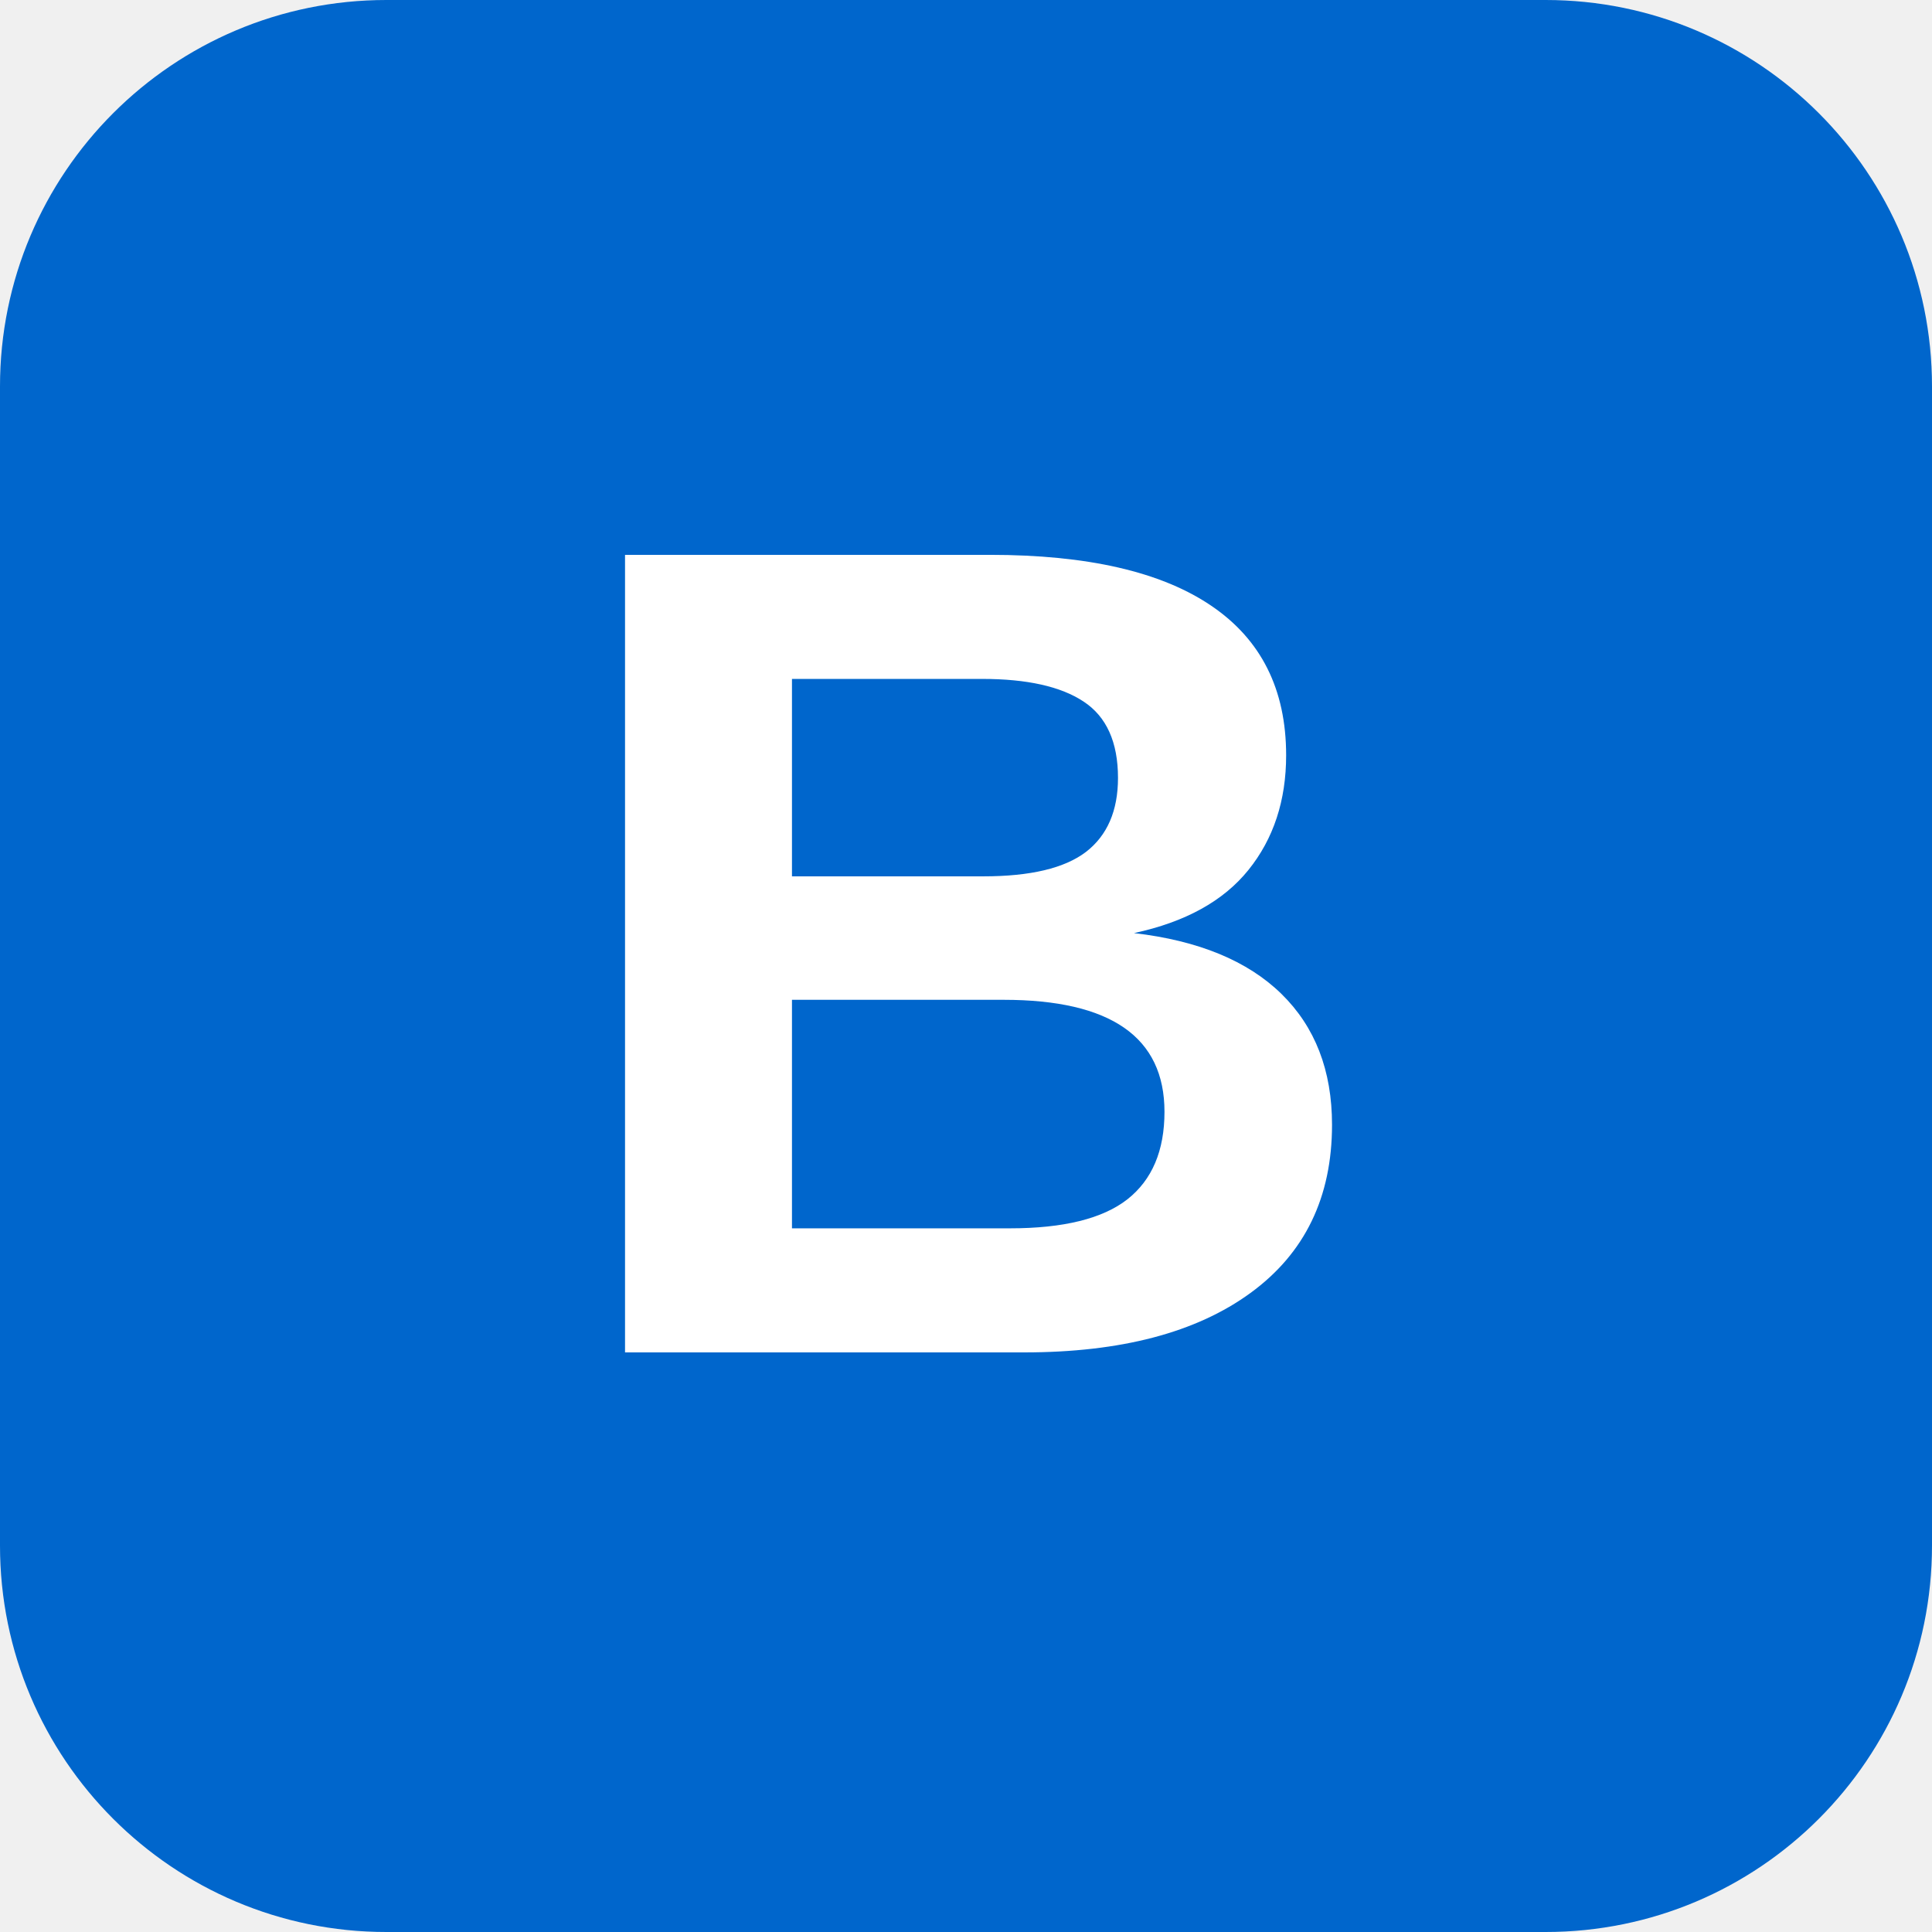
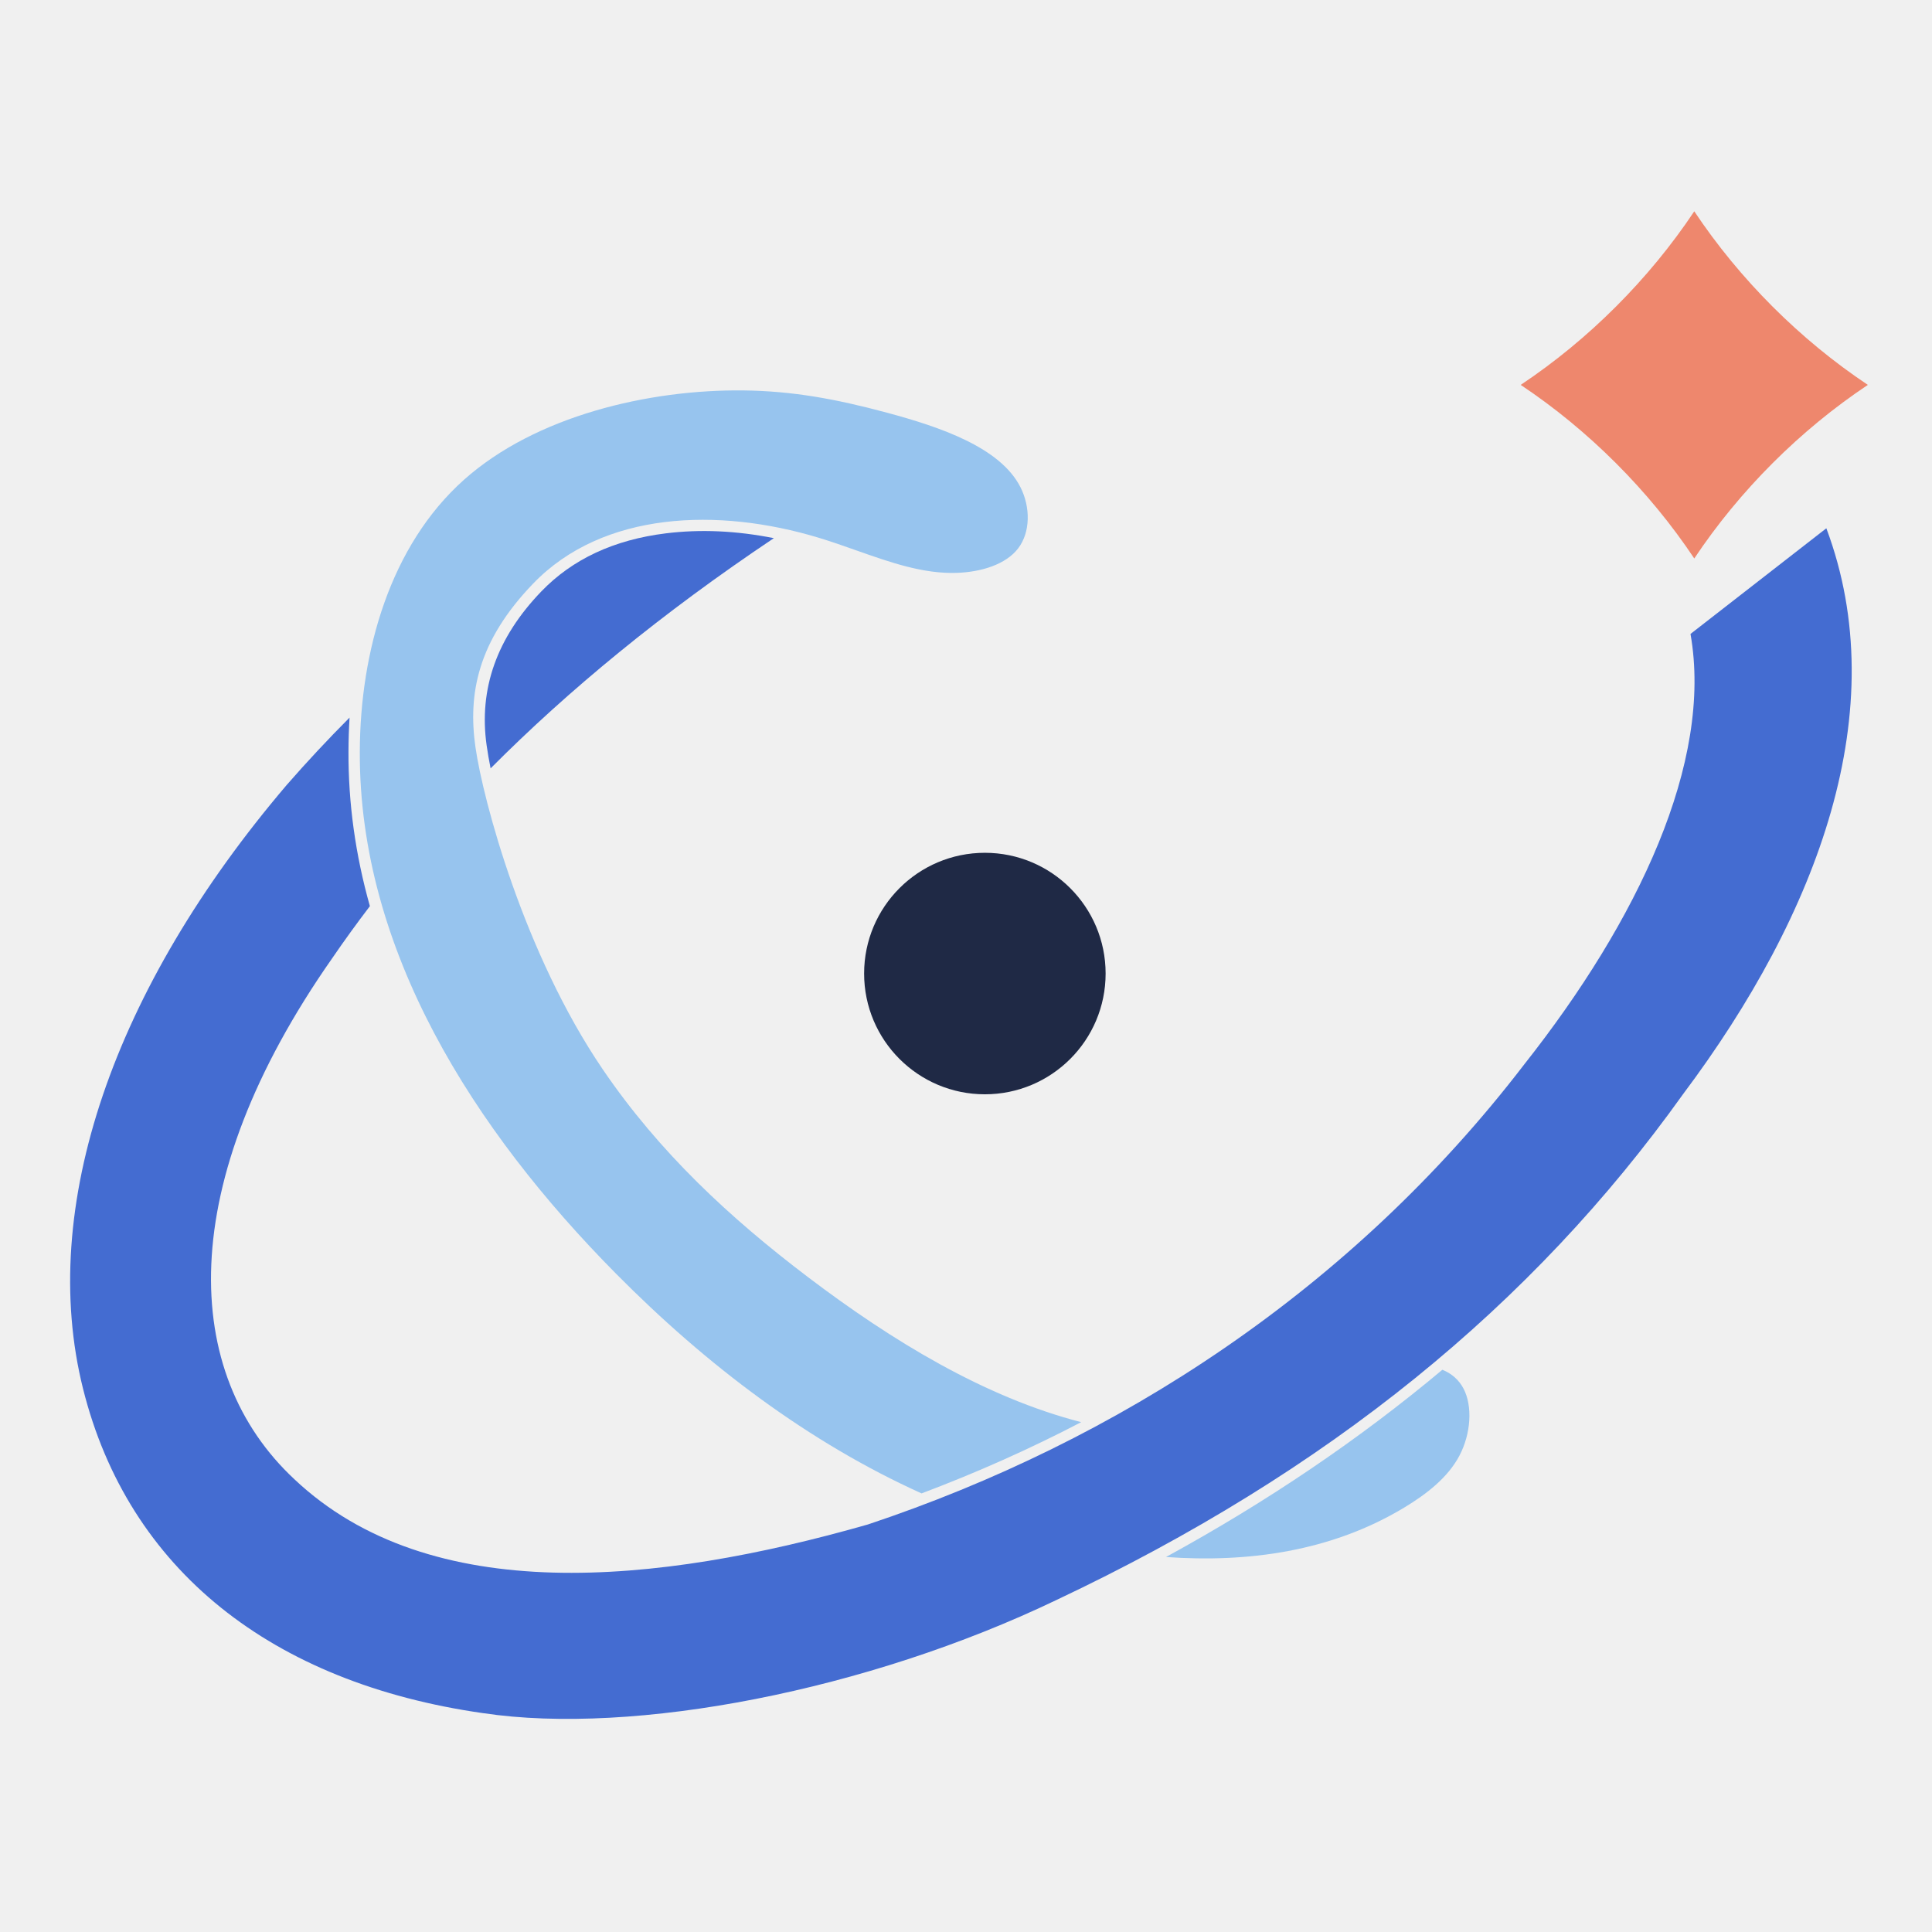
- <svg xmlns="http://www.w3.org/2000/svg" viewBox="0 0 100 100">
-   <rect width="100" height="100" fill="#06c" rx="20" />
-   <text x="50" y="70" fill="#fff" font-family="Arial, sans-serif" font-size="60" font-weight="bold" text-anchor="middle">B</text>
+ <svg xmlns="http://www.w3.org/2000/svg" width="256" height="256" aria-labelledby="title desc" viewBox="88 114 256 256">
+   <path fill="#ee876d" fill-rule="evenodd" d="M312.5 142c6 9 14 17 23 23-9 6-17 14-23 23-6-9-14-17-23-23 9-6 17-14 23-23" />
+   <circle cx="218.5" cy="243" r="16" fill="#1f2945" />
+   <path fill="#446cd1" d="M137.012 234.07A165 165 0 0 0 132 241c-21 30-20 55-5 69 18 17 48 14 76 6 33-11 64-31 87-61 15-19 25-40 22-57l18-14c9 24-1 51-19 75-20 28-47 50-83 67-25 12-56 18-76 15-28-4-47-19-53-43s4-53 27-80a185 185 0 0 1 8.318-8.913q-.134 2.196-.143 4.496-.042 10.265 2.837 20.488m15.995-18.258q-.316-1.582-.522-3.024-1.606-11.243 7.246-20.425 6.189-6.418 16.502-7.693 6.843-.846 14.308.637c-14.824 9.922-27.224 20.146-37.534 30.505" />
+   <path fill="#97c4ee" d="M210.113 311.884c-14.906-6.733-28.443-16.947-40.494-29.12-18.844-19.034-34.05-42.857-33.944-69.175.054-13.326 4.034-27.291 13.79-36.003 9.512-8.494 24.516-11.993 37.031-11.853 6.419.073 12.183 1.102 19.091 2.966 6.908 1.863 14.959 4.56 17.632 9.865 1.334 2.65 1.328 5.949-.305 8.093s-4.895 3.134-8.099 3.249c-4.465.16-8.818-1.377-13.315-2.964-1.642-.58-3.303-1.167-4.996-1.68-13.324-4.039-28.606-3.53-37.853 6.06C151.254 198.994 150 206 151 213s6.398 27.316 16.872 42.702c7.481 10.99 16.823 19.662 27.19 27.522 11.108 8.423 23.394 15.913 36.201 19.22q-10.104 5.276-21.15 9.44m69.008-16.383c1.2.48 2.185 1.319 2.802 2.494 1.218 2.324.994 5.96-.535 8.875-1.53 2.915-4.365 5.108-7.325 6.893-9.71 5.853-20.763 7.314-31.563 6.548q20.177-11.031 36.62-24.81" />
</svg>
